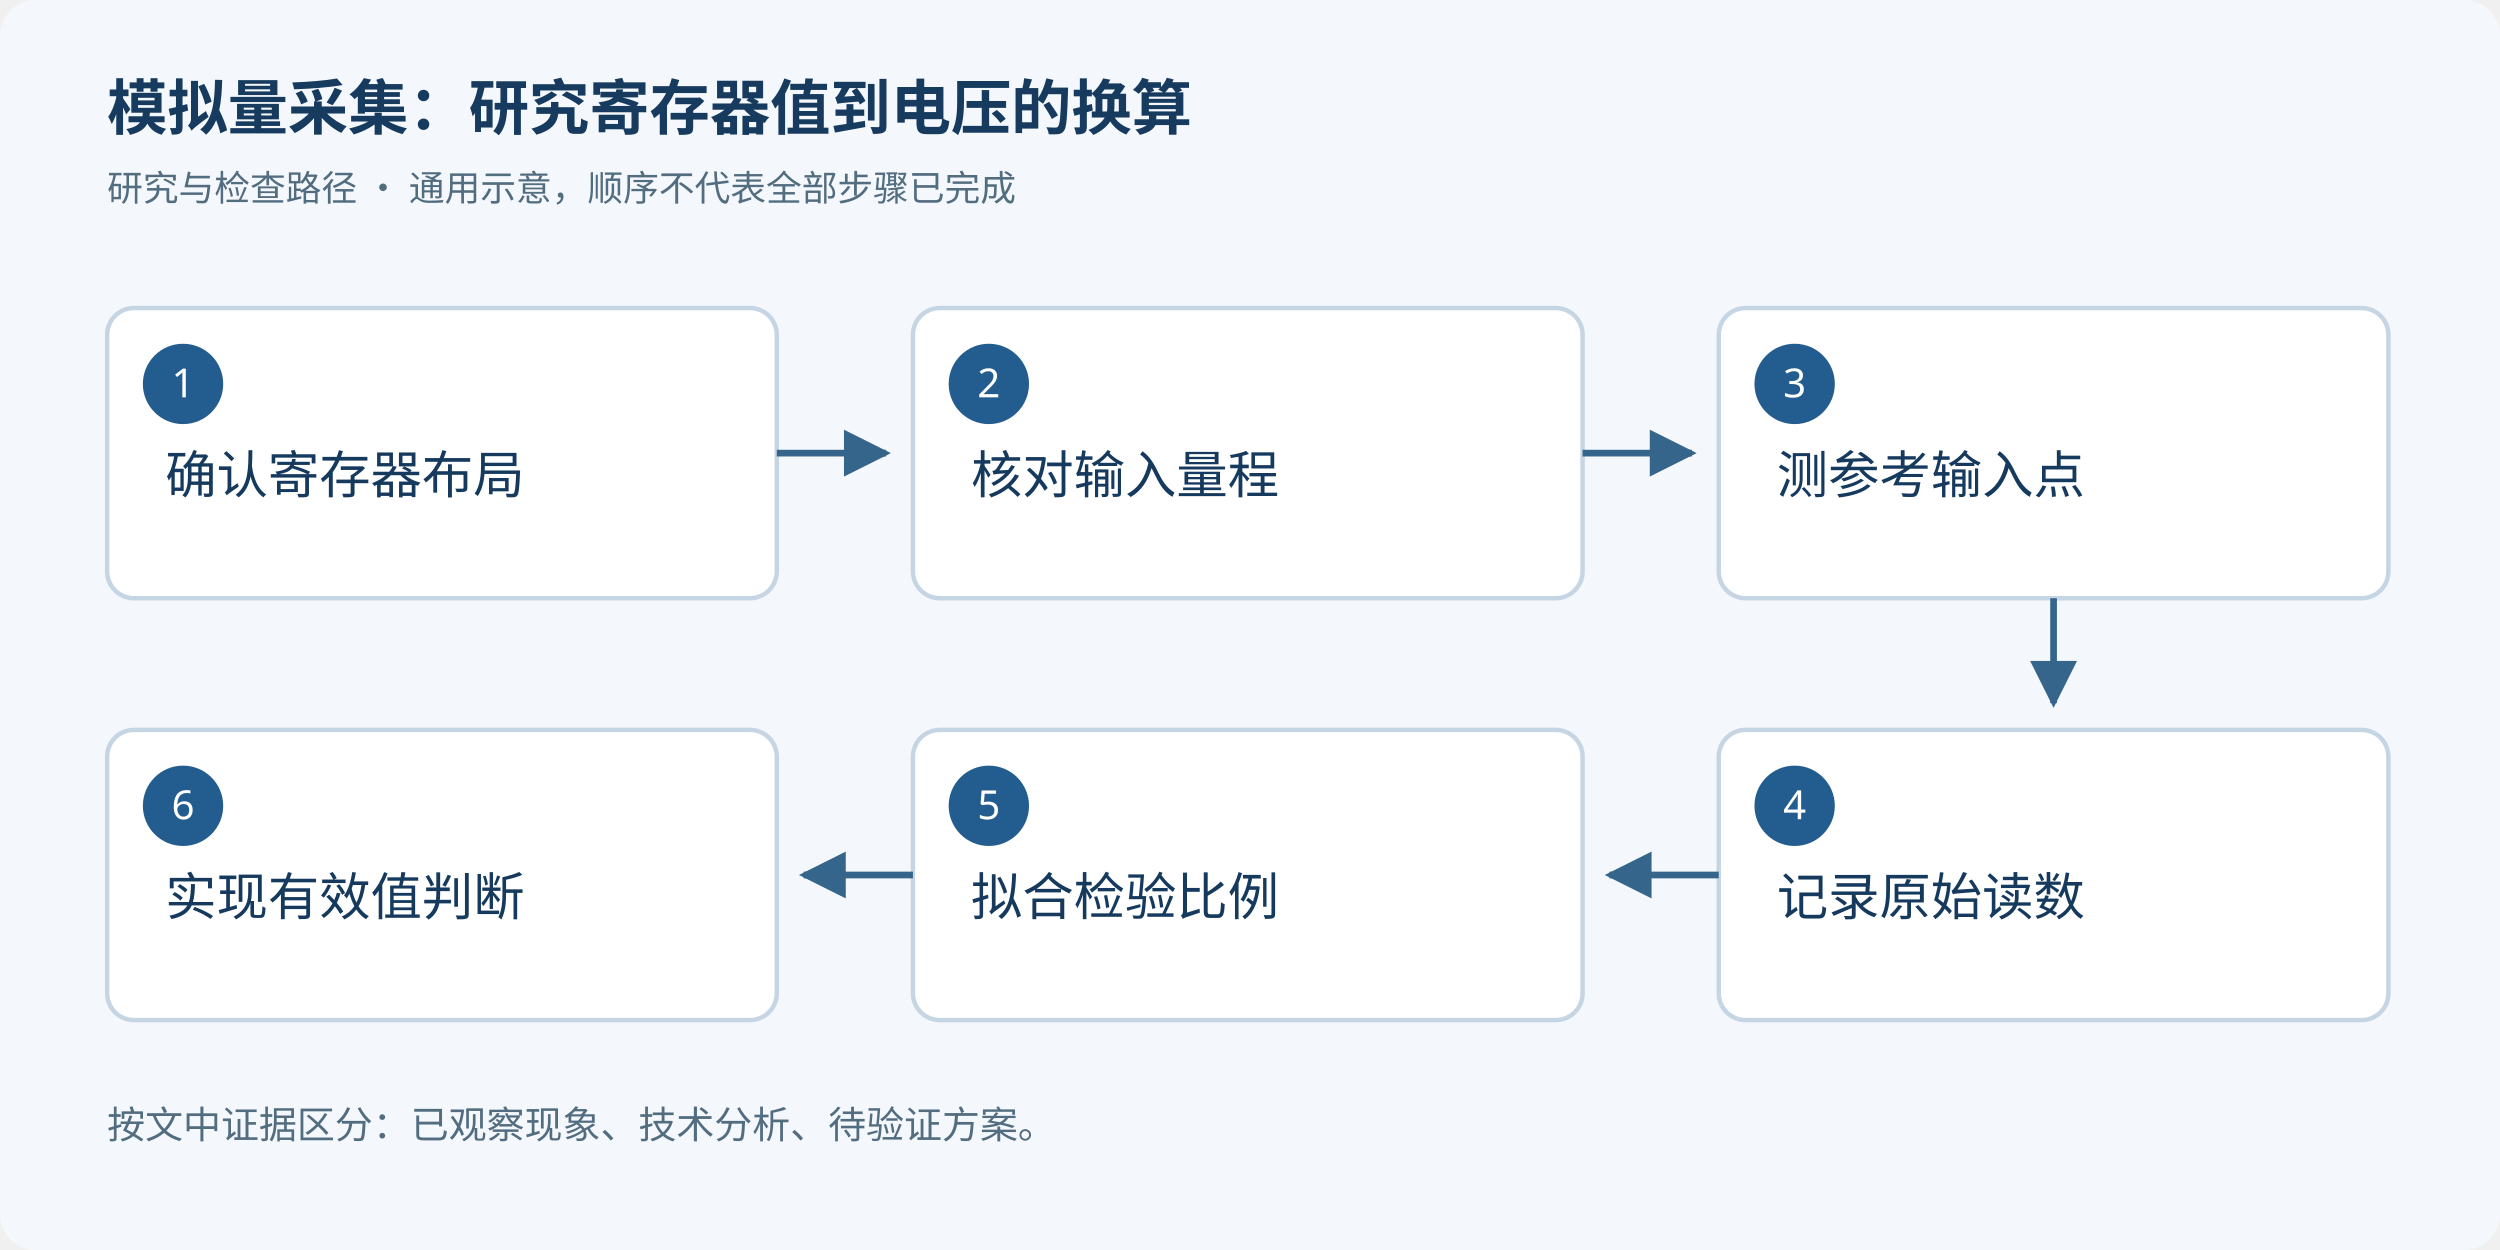
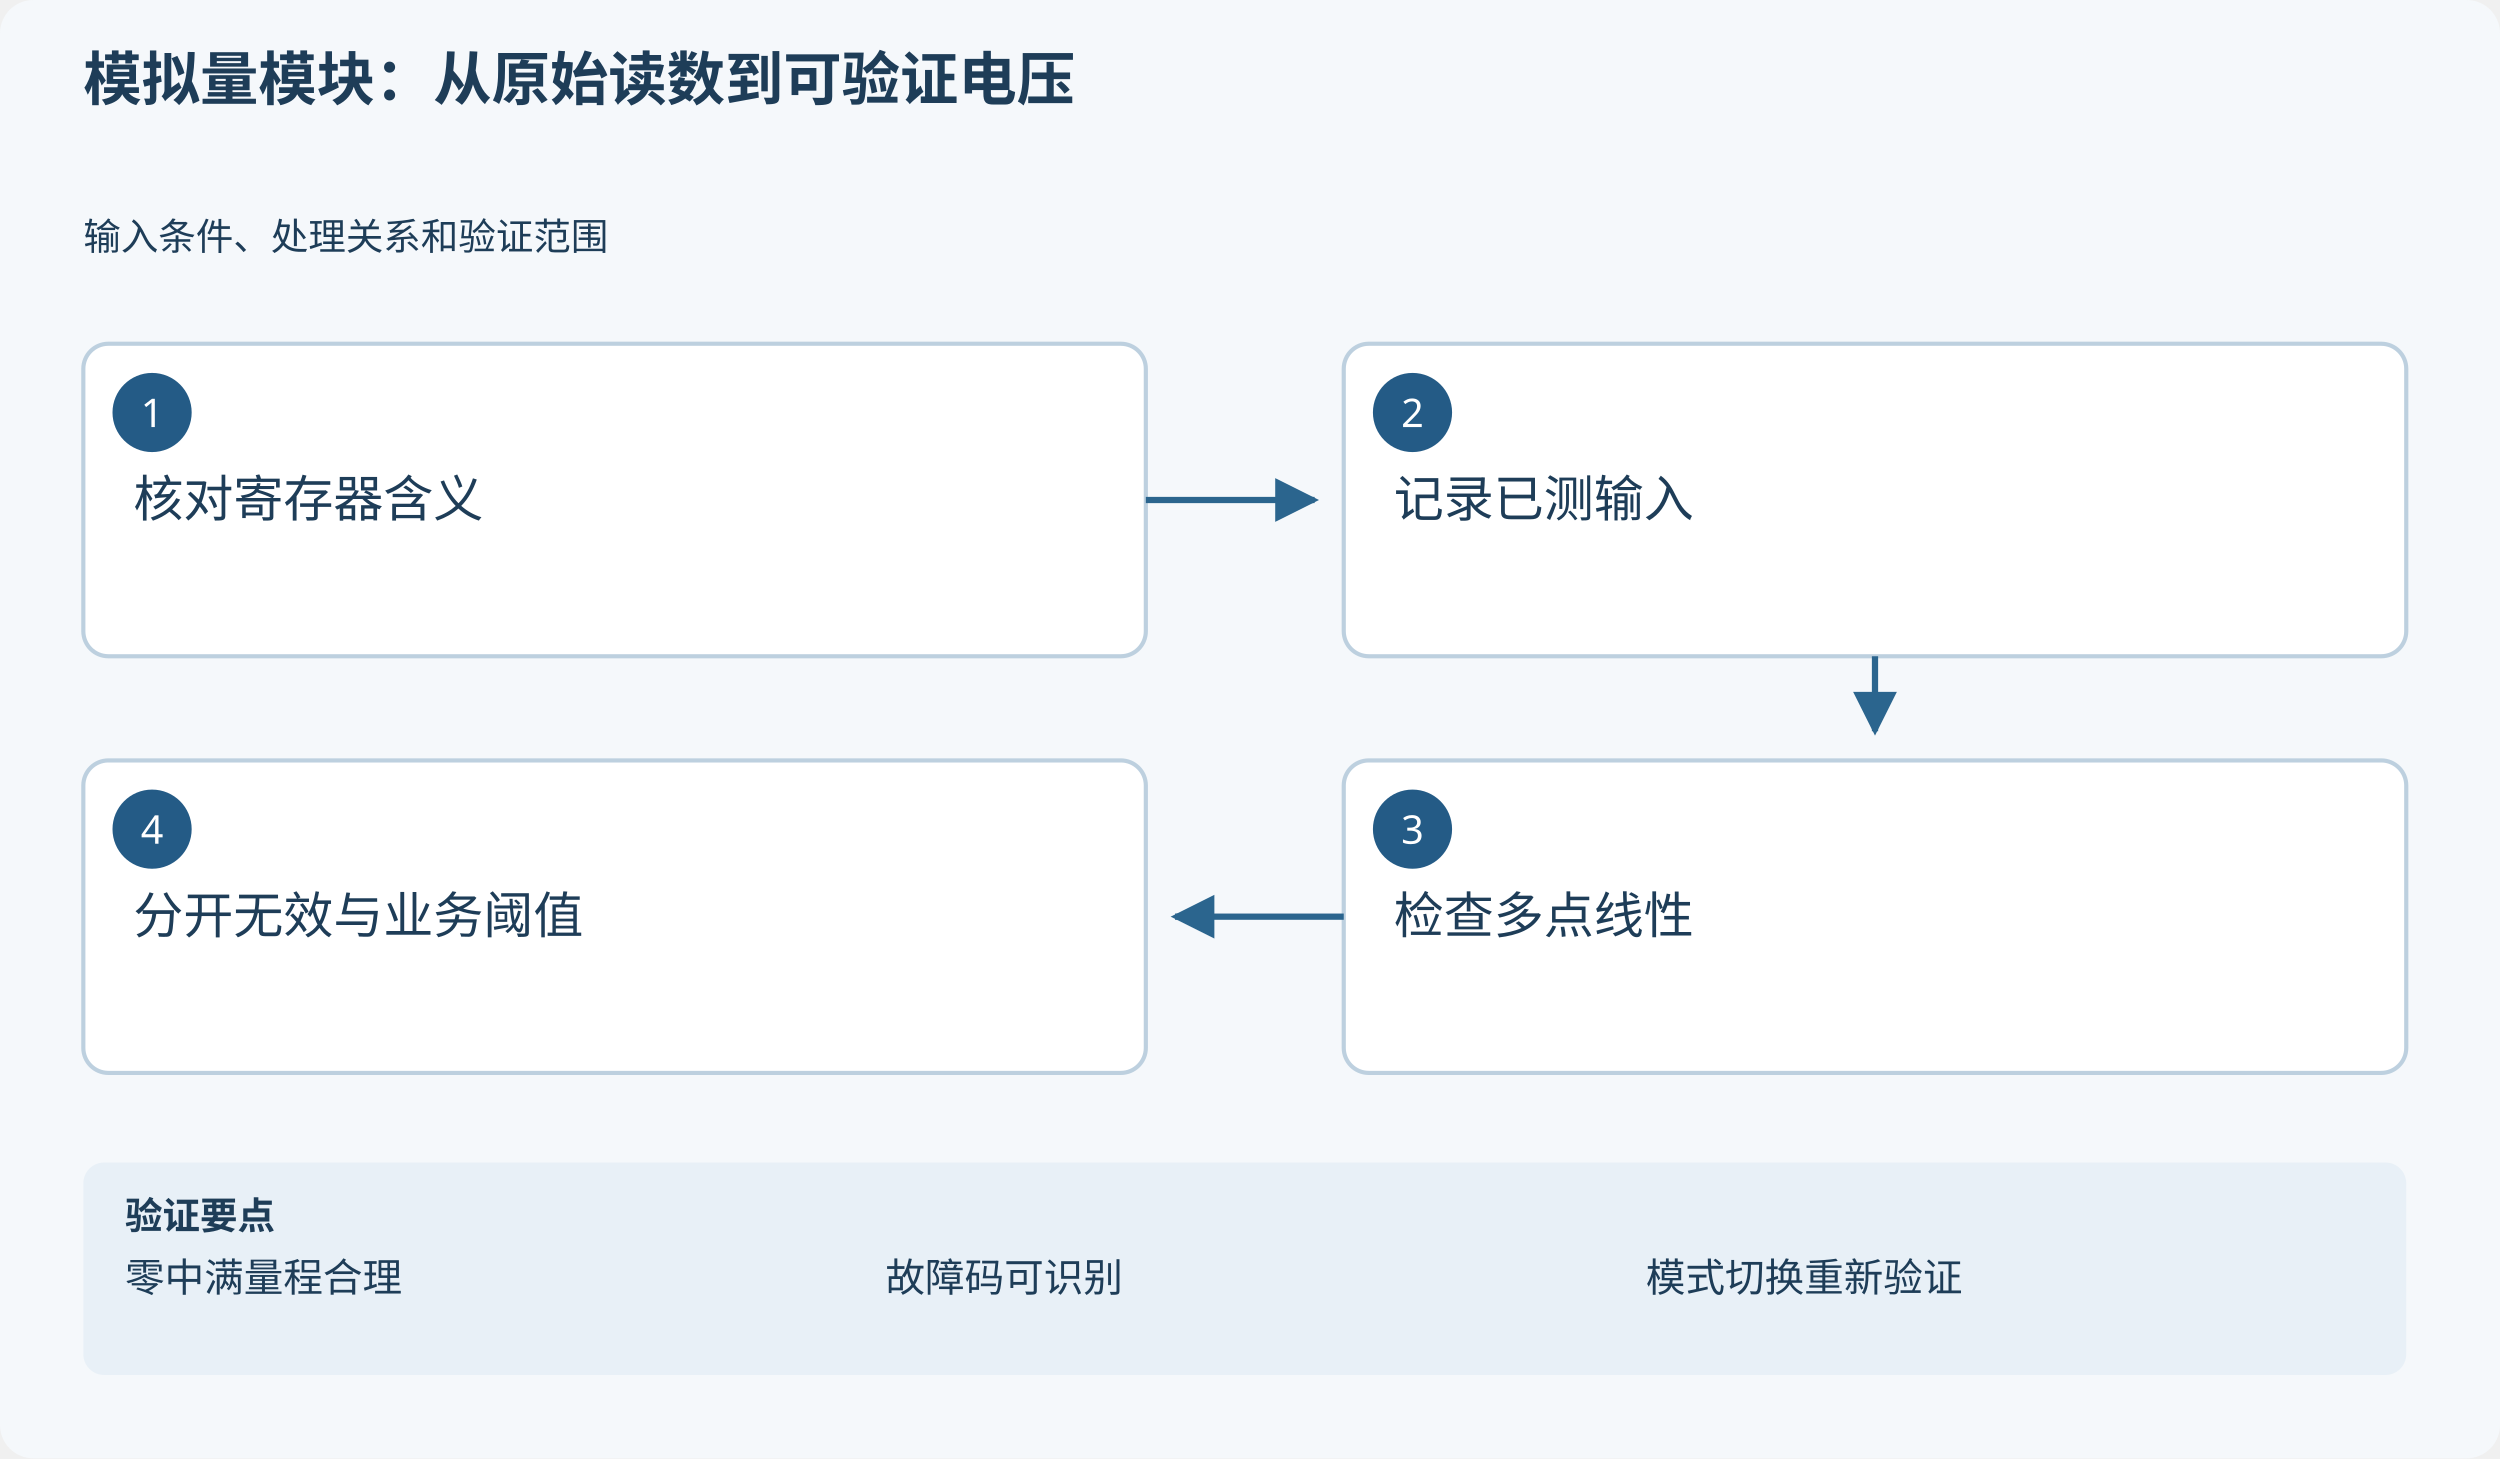
- <svg xmlns="http://www.w3.org/2000/svg" width="1120" height="560" viewBox="0 0 1120 560" role="img">
+ <svg xmlns="http://www.w3.org/2000/svg" width="1200" height="700" viewBox="0 0 1200 700" role="img">
  <defs>
    <marker id="arrow" viewBox="0 0 10 10" refX="9" refY="5" markerWidth="7" markerHeight="7" orient="auto">
-       <path d="M 0 0 L 10 5 L 0 10 z" fill="#35658b" />
+       <path d="M0 0L10 5L0 10Z" fill="#2b658e" />
    </marker>
  </defs>
-   <rect width="1120" height="560" rx="16" fill="#f4f8fc" />
-   <text x="48" y="58" font-size="27" font-weight="700" fill="#173b5e" font-family="Noto Sans CJK SC, Microsoft YaHei, sans-serif">模拟量采集：研究寄存器值到电压的换算</text>
-   <text x="48" y="90" font-size="16" fill="#526c80" font-family="Noto Sans CJK SC, Microsoft YaHei, sans-serif">研究与检查路径 · 通用示意，顺序不代表全部步骤已完成</text>
-   <rect x="48" y="138" width="300" height="130" rx="12" fill="white" stroke="#c5d5e4" stroke-width="2" />
-   <circle cx="82" cy="172" r="18" fill="#235c8e" />
-   <text x="82" y="178" text-anchor="middle" fill="white" font-size="18" font-family="sans-serif">1</text>
-   <text x="74" y="221" font-size="23" fill="#163a5e" font-family="Noto Sans CJK SC, Microsoft YaHei, sans-serif">确认寄存器布局</text>
-   <rect x="409" y="138" width="300" height="130" rx="12" fill="white" stroke="#c5d5e4" stroke-width="2" />
-   <circle cx="443" cy="172" r="18" fill="#235c8e" />
-   <text x="443" y="178" text-anchor="middle" fill="white" font-size="18" font-family="sans-serif">2</text>
-   <text x="435" y="221" font-size="23" fill="#163a5e" font-family="Noto Sans CJK SC, Microsoft YaHei, sans-serif">核对输入量程</text>
-   <rect x="770" y="138" width="300" height="130" rx="12" fill="white" stroke="#c5d5e4" stroke-width="2" />
-   <circle cx="804" cy="172" r="18" fill="#235c8e" />
-   <text x="804" y="178" text-anchor="middle" fill="white" font-size="18" font-family="sans-serif">3</text>
-   <text x="796" y="221" font-size="23" fill="#163a5e" font-family="Noto Sans CJK SC, Microsoft YaHei, sans-serif">测参考输入点</text>
-   <rect x="770" y="327" width="300" height="130" rx="12" fill="white" stroke="#c5d5e4" stroke-width="2" />
-   <circle cx="804" cy="361" r="18" fill="#235c8e" />
-   <text x="804" y="367" text-anchor="middle" fill="white" font-size="18" font-family="sans-serif">4</text>
-   <text x="796" y="410" font-size="23" fill="#163a5e" font-family="Noto Sans CJK SC, Microsoft YaHei, sans-serif">记录原始读数</text>
-   <rect x="409" y="327" width="300" height="130" rx="12" fill="white" stroke="#c5d5e4" stroke-width="2" />
-   <circle cx="443" cy="361" r="18" fill="#235c8e" />
-   <text x="443" y="367" text-anchor="middle" fill="white" font-size="18" font-family="sans-serif">5</text>
-   <text x="435" y="410" font-size="23" fill="#163a5e" font-family="Noto Sans CJK SC, Microsoft YaHei, sans-serif">拟合检验比例</text>
-   <rect x="48" y="327" width="300" height="130" rx="12" fill="white" stroke="#c5d5e4" stroke-width="2" />
-   <circle cx="82" cy="361" r="18" fill="#235c8e" />
-   <text x="82" y="367" text-anchor="middle" fill="white" font-size="18" font-family="sans-serif">6</text>
-   <text x="74" y="410" font-size="23" fill="#163a5e" font-family="Noto Sans CJK SC, Microsoft YaHei, sans-serif">实现有效值判断</text>
-   <path d="M348 203 H397" stroke="#35658b" stroke-width="3" fill="none" marker-end="url(#arrow)" />
-   <path d="M709 203 H758" stroke="#35658b" stroke-width="3" fill="none" marker-end="url(#arrow)" />
-   <path d="M920 268 V315" stroke="#35658b" stroke-width="3" fill="none" marker-end="url(#arrow)" />
-   <path d="M770 392 H721" stroke="#35658b" stroke-width="3" fill="none" marker-end="url(#arrow)" />
-   <path d="M409 392 H360" stroke="#35658b" stroke-width="3" fill="none" marker-end="url(#arrow)" />
-   <text x="48" y="510" font-size="17" fill="#526c80" font-family="Noto Sans CJK SC, Microsoft YaHei, sans-serif">按文中证据区分：已观察现象、技术分析、待验证方案。</text>
+   <rect width="1200" height="700" rx="16" fill="#f5f8fb" />
+   <text x="40" y="48" font-size="28" font-weight="700" fill="#1e3d58" font-family="Noto Sans CJK SC,Microsoft YaHei,sans-serif">模拟量模块：从原始读数到可验证电压</text>
+   <text x="40" y="120" font-size="18" font-weight="400" fill="#1e3d58" font-family="Noto Sans CJK SC,Microsoft YaHei,sans-serif">输入条件、处理关系和验证范围</text>
+   <rect x="40" y="165" width="510" height="150" rx="12" fill="white" stroke="#bdd0df" stroke-width="2" />
+   <circle cx="73" cy="198" r="19" fill="#245b86" />
+   <text x="73" y="205" text-anchor="middle" font-size="19" fill="white" font-family="sans-serif">1</text>
+   <text x="64" y="248" font-size="24" font-weight="400" fill="#1e3d58" font-family="Noto Sans CJK SC,Microsoft YaHei,sans-serif">核对寄存器含义</text>
+   <rect x="645" y="165" width="510" height="150" rx="12" fill="white" stroke="#bdd0df" stroke-width="2" />
+   <circle cx="678" cy="198" r="19" fill="#245b86" />
+   <text x="678" y="205" text-anchor="middle" font-size="19" fill="white" font-family="sans-serif">2</text>
+   <text x="669" y="248" font-size="24" font-weight="400" fill="#1e3d58" font-family="Noto Sans CJK SC,Microsoft YaHei,sans-serif">记录已测输入</text>
+   <rect x="645" y="365" width="510" height="150" rx="12" fill="white" stroke="#bdd0df" stroke-width="2" />
+   <circle cx="678" cy="398" r="19" fill="#245b86" />
+   <text x="678" y="405" text-anchor="middle" font-size="19" fill="white" font-family="sans-serif">3</text>
+   <text x="669" y="448" font-size="24" font-weight="400" fill="#1e3d58" font-family="Noto Sans CJK SC,Microsoft YaHei,sans-serif">检查多点线性</text>
+   <rect x="40" y="365" width="510" height="150" rx="12" fill="white" stroke="#bdd0df" stroke-width="2" />
+   <circle cx="73" cy="398" r="19" fill="#245b86" />
+   <text x="73" y="405" text-anchor="middle" font-size="19" fill="white" font-family="sans-serif">4</text>
+   <text x="64" y="448" font-size="24" font-weight="400" fill="#1e3d58" font-family="Noto Sans CJK SC,Microsoft YaHei,sans-serif">分开无效与业务阈值</text>
+   <path d="M550 240H631" stroke="#2b658e" stroke-width="3" fill="none" marker-end="url(#arrow)" />
+   <path d="M900 315V351" stroke="#2b658e" stroke-width="3" fill="none" marker-end="url(#arrow)" />
+   <path d="M645 440H564" stroke="#2b658e" stroke-width="3" fill="none" marker-end="url(#arrow)" />
+   <rect x="40" y="558" width="1115" height="102" rx="10" fill="#e8f0f7" />
+   <text x="60" y="590" font-size="18" font-weight="700" fill="#1e3d58" font-family="Noto Sans CJK SC,Microsoft YaHei,sans-serif">验证要点</text>
+   <text x="60" y="620" font-size="19" font-weight="400" fill="#1e3d58" font-family="Noto Sans CJK SC,Microsoft YaHei,sans-serif">零中满量程合理</text>
+   <text x="425" y="620" font-size="19" font-weight="400" fill="#1e3d58" font-family="Noto Sans CJK SC,Microsoft YaHei,sans-serif">故障码可识别</text>
+   <text x="790" y="620" font-size="19" font-weight="400" fill="#1e3d58" font-family="Noto Sans CJK SC,Microsoft YaHei,sans-serif">模式切换重新验证</text>
</svg>
